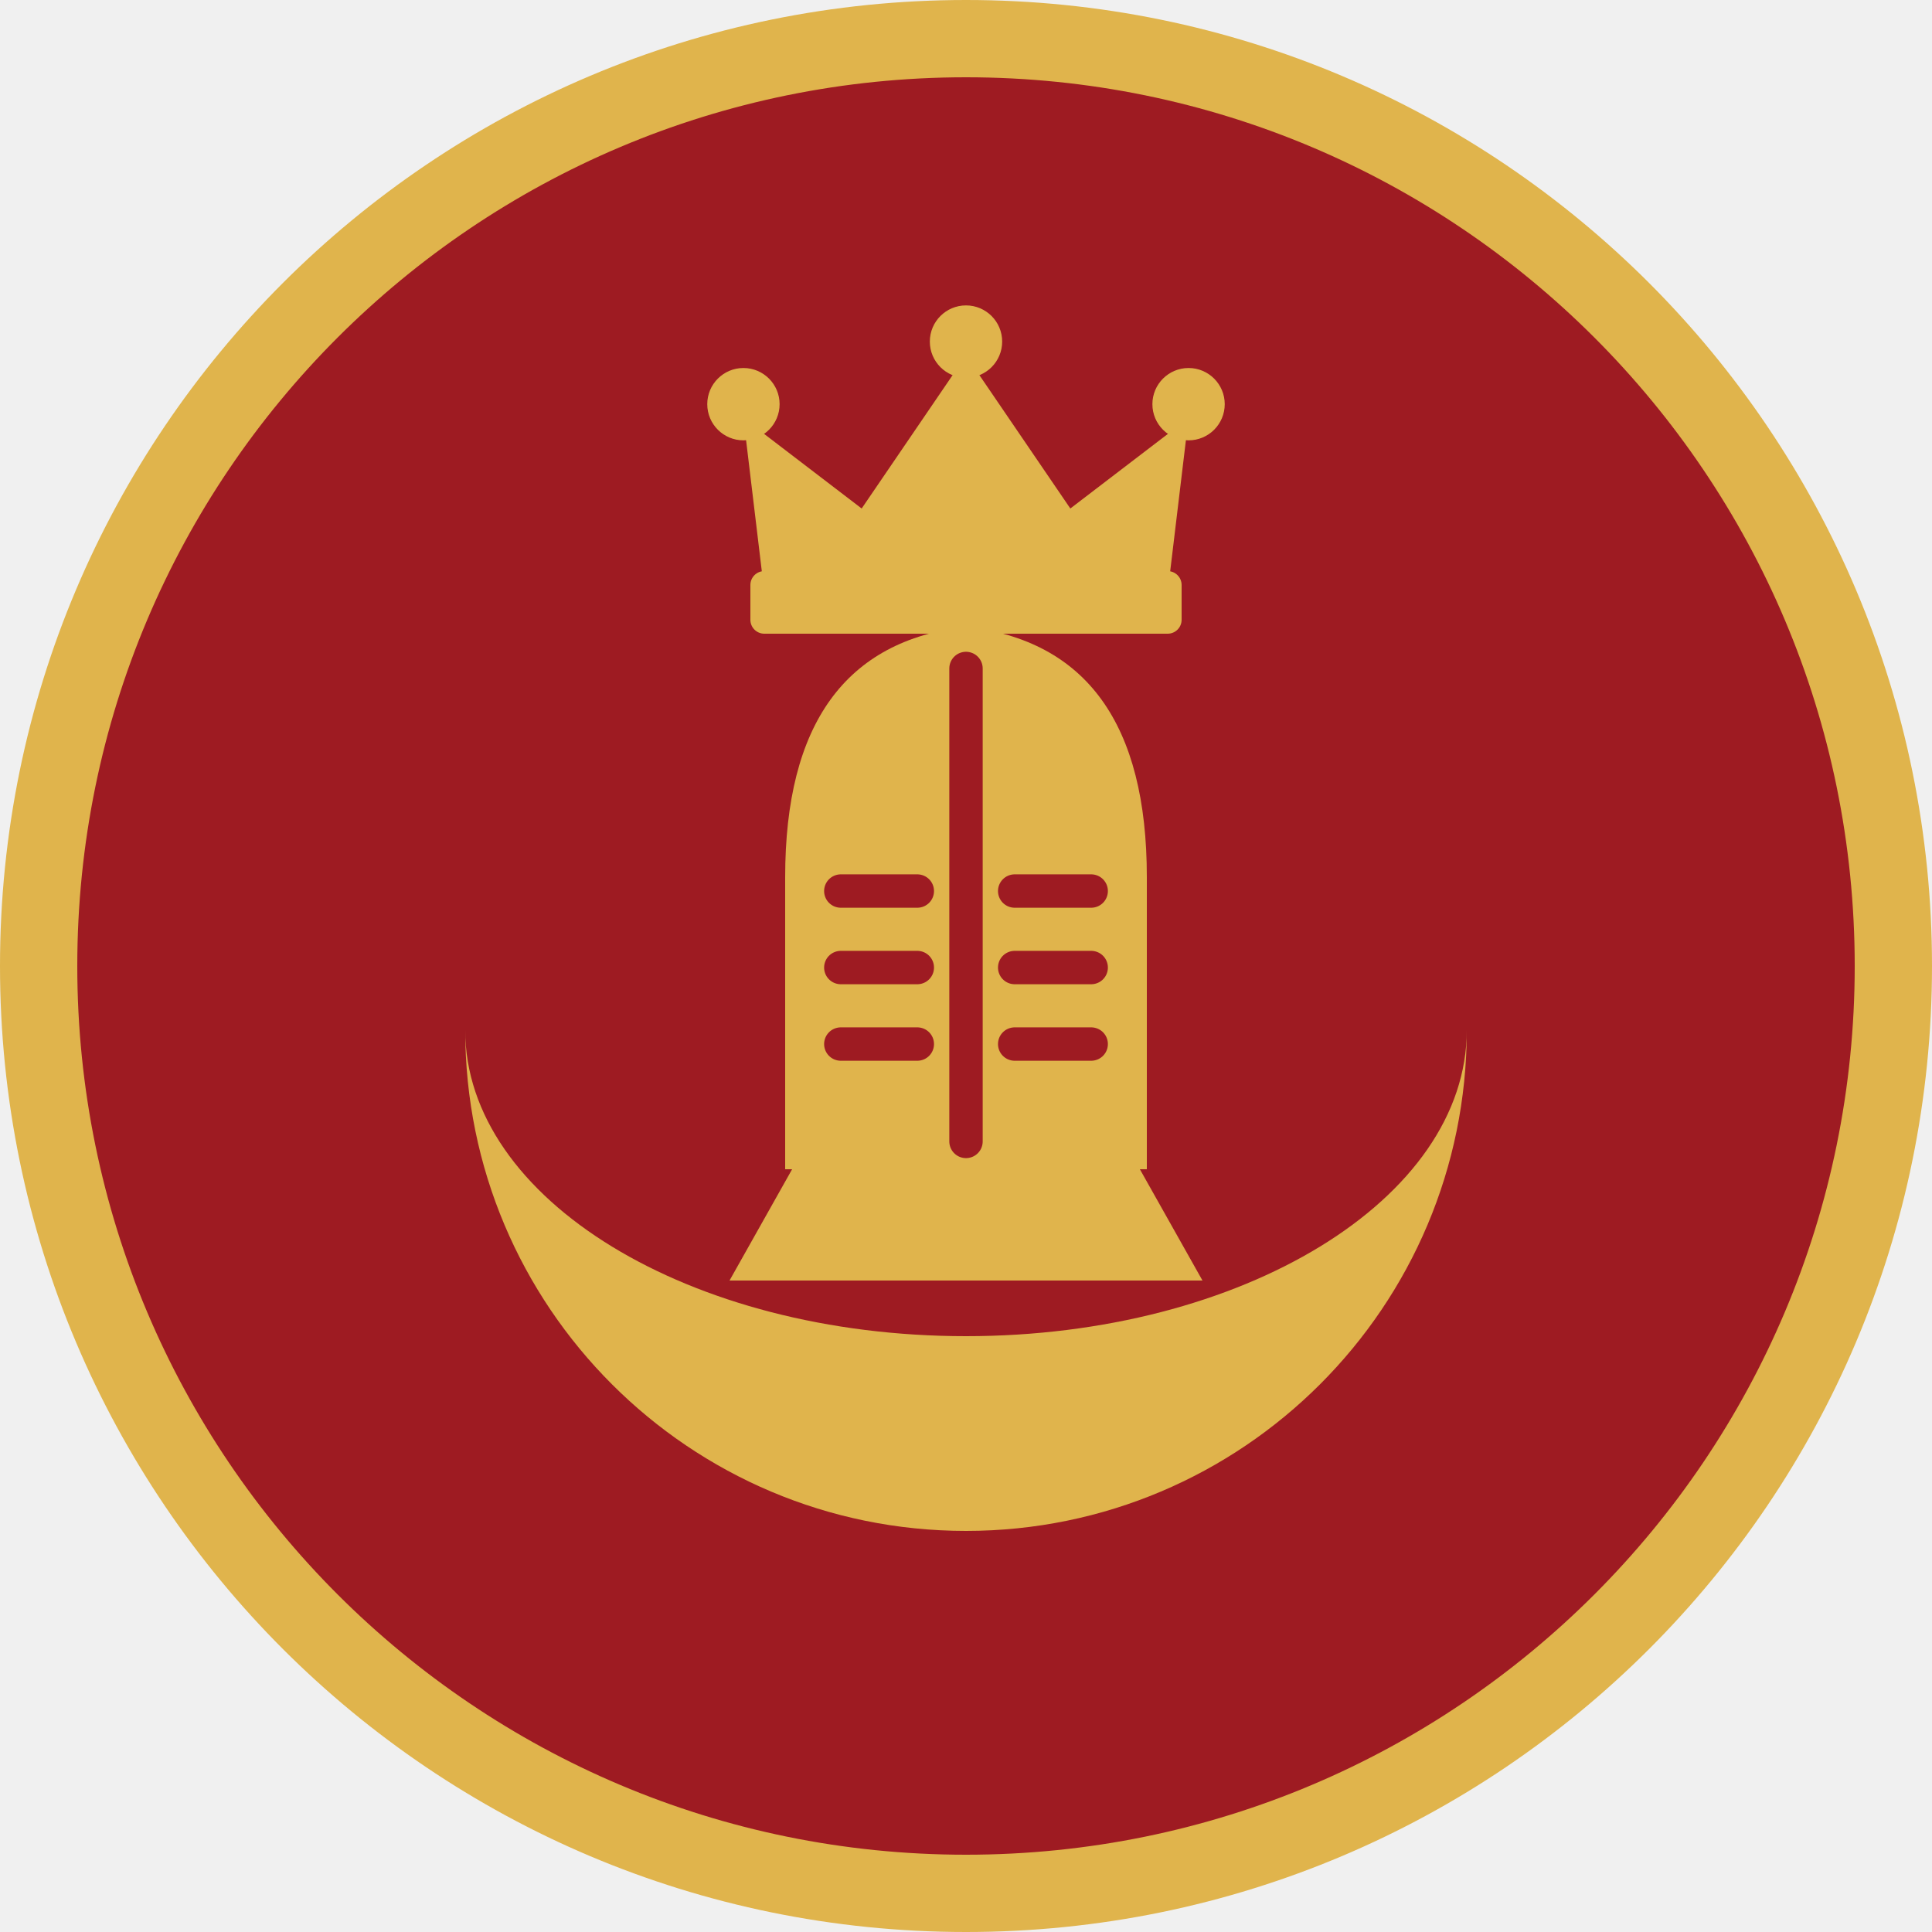
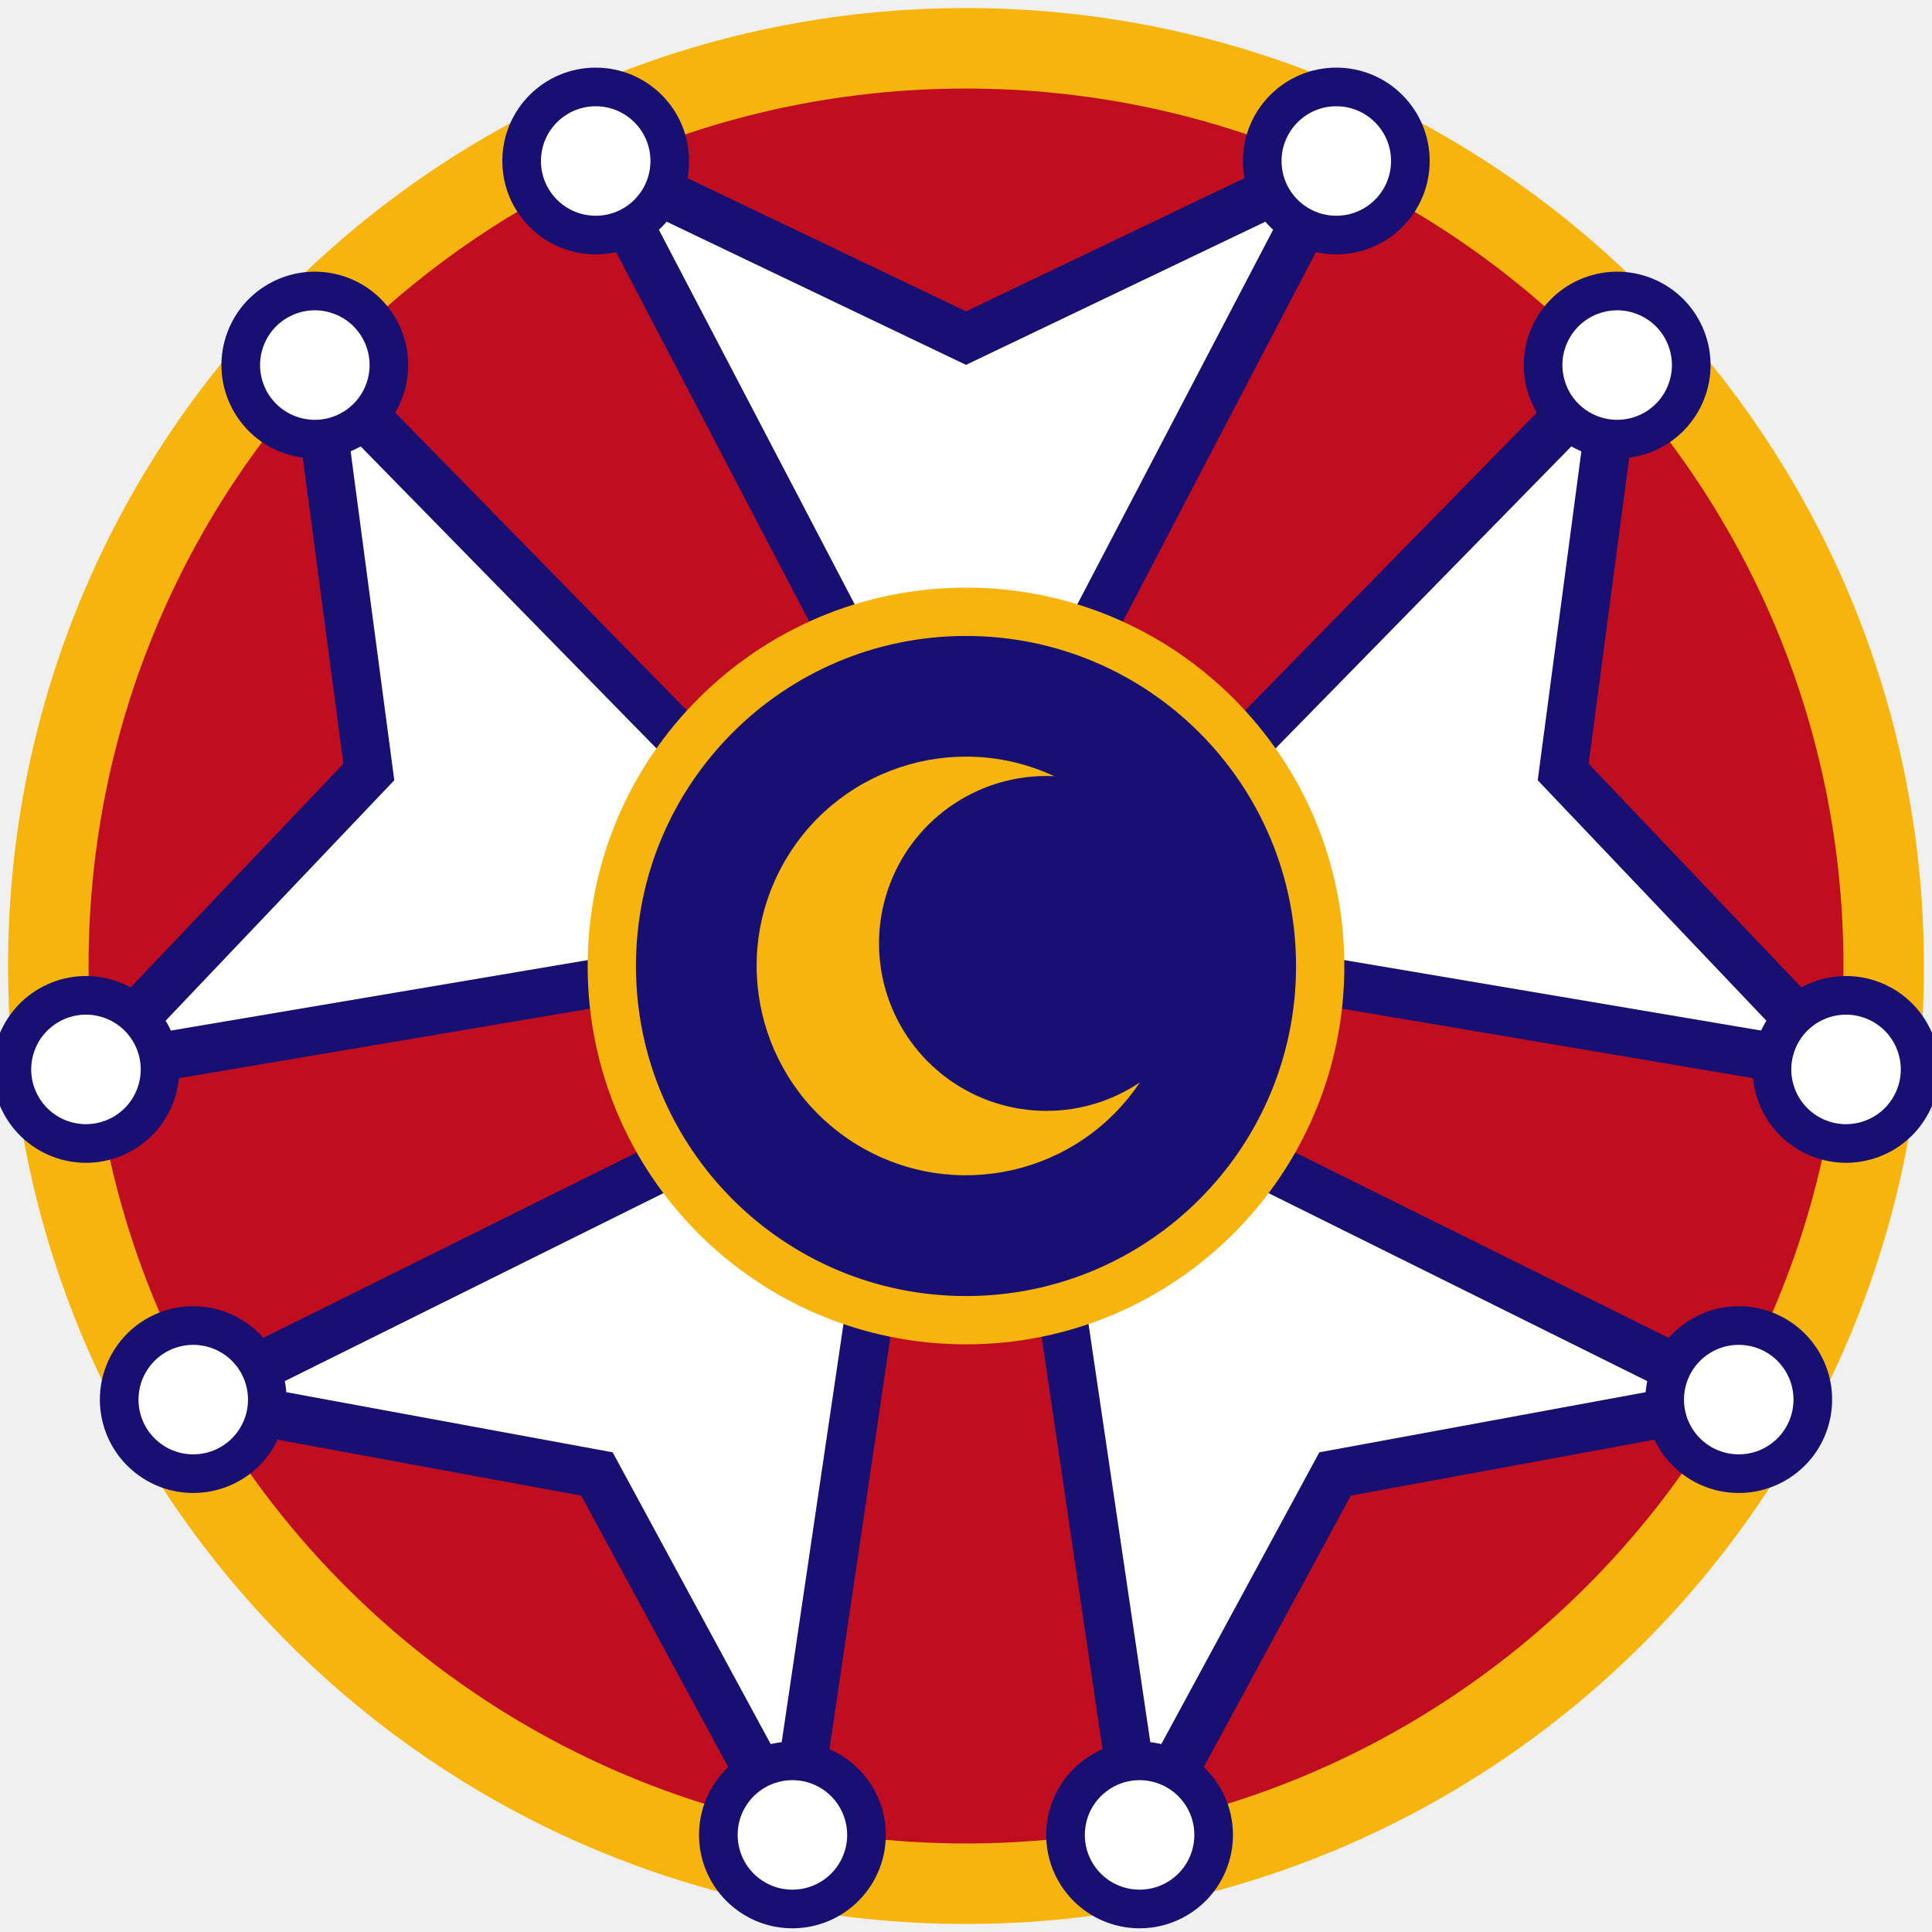
- <svg xmlns="http://www.w3.org/2000/svg" viewBox="0 0 100 100">
-   <circle cx="50" cy="50" r="48" fill="#9e1b22" stroke="#e0b44c" stroke-width="4" />
-   <g transform="translate(14 13) scale(.72)" fill="#e0b44c">
-     <path d="M14 56 A36 36 0 0 0 86 56 A36 22 0 0 1 14 56 Z" />
-     <path d="M33 74 H67 L62.5 66 H37.5 Z" />
-     <path d="M37 66 V45 Q37 28.5 50 27 Q63 28.5 63 45 V66 Z" />
-     <path d="M35.5 24.5 L34 12 L42.5 18.5 L50 7.5 L57.5 18.5 L66 12 L64.5 24.5 Z" />
-     <rect x="34.5" y="23" width="31" height="4.5" rx="1" />
-     <circle cx="34" cy="11" r="2.6" />
-     <circle cx="50" cy="6.5" r="2.6" />
-     <circle cx="66" cy="11" r="2.6" />
-     <g fill="none" stroke="#9e1b22" stroke-width="2.4" stroke-linecap="round">
-       <path d="M50 30 V64" />
-       <path d="M41 46 H46.5 M53.5 46 H59 M41 51.5 H46.5 M53.5 51.5 H59 M41 57 H46.5 M53.5 57 H59" />
+ <svg xmlns="http://www.w3.org/2000/svg" viewBox="0 0 120 120">
+   <circle cx="60" cy="60" r="57" fill="#c10d20" stroke="#f6b40c" stroke-width="5" />
+   <g fill="#fff" stroke="#180f73" stroke-width="3">
+     <g transform="translate(60 60)">
+       <path d="M0 -6 L-23 -50 L0 -39 L23 -50 Z" />
+       <circle cx="-23" cy="-50" r="4.6" stroke-width="2.4" />
+       <circle cx="23" cy="-50" r="4.6" stroke-width="2.4" />
+     </g>
+     <g transform="translate(60 60) rotate(72)">
+       <path d="M0 -6 L-23 -50 L0 -39 L23 -50 Z" />
+       <circle cx="-23" cy="-50" r="4.6" stroke-width="2.4" />
+       <circle cx="23" cy="-50" r="4.6" stroke-width="2.4" />
+     </g>
+     <g transform="translate(60 60) rotate(144)">
+       <path d="M0 -6 L-23 -50 L0 -39 L23 -50 Z" />
+       <circle cx="-23" cy="-50" r="4.6" stroke-width="2.4" />
+       <circle cx="23" cy="-50" r="4.6" stroke-width="2.4" />
+     </g>
+     <g transform="translate(60 60) rotate(216)">
+       <path d="M0 -6 L-23 -50 L0 -39 L23 -50 Z" />
+       <circle cx="-23" cy="-50" r="4.6" stroke-width="2.4" />
+       <circle cx="23" cy="-50" r="4.6" stroke-width="2.4" />
+     </g>
+     <g transform="translate(60 60) rotate(288)">
+       <path d="M0 -6 L-23 -50 L0 -39 L23 -50 Z" />
+       <circle cx="-23" cy="-50" r="4.6" stroke-width="2.4" />
+       <circle cx="23" cy="-50" r="4.6" stroke-width="2.4" />
    </g>
  </g>
+   <circle cx="60" cy="60" r="22" fill="#180f73" stroke="#f6b40c" stroke-width="3" />
+   <path d="M65.48 48.21 A13 13 0 1 0 70.8 67.23 A10.4 10.4 0 1 1 65.48 48.21 Z" fill="#f6b40c" />
</svg>
